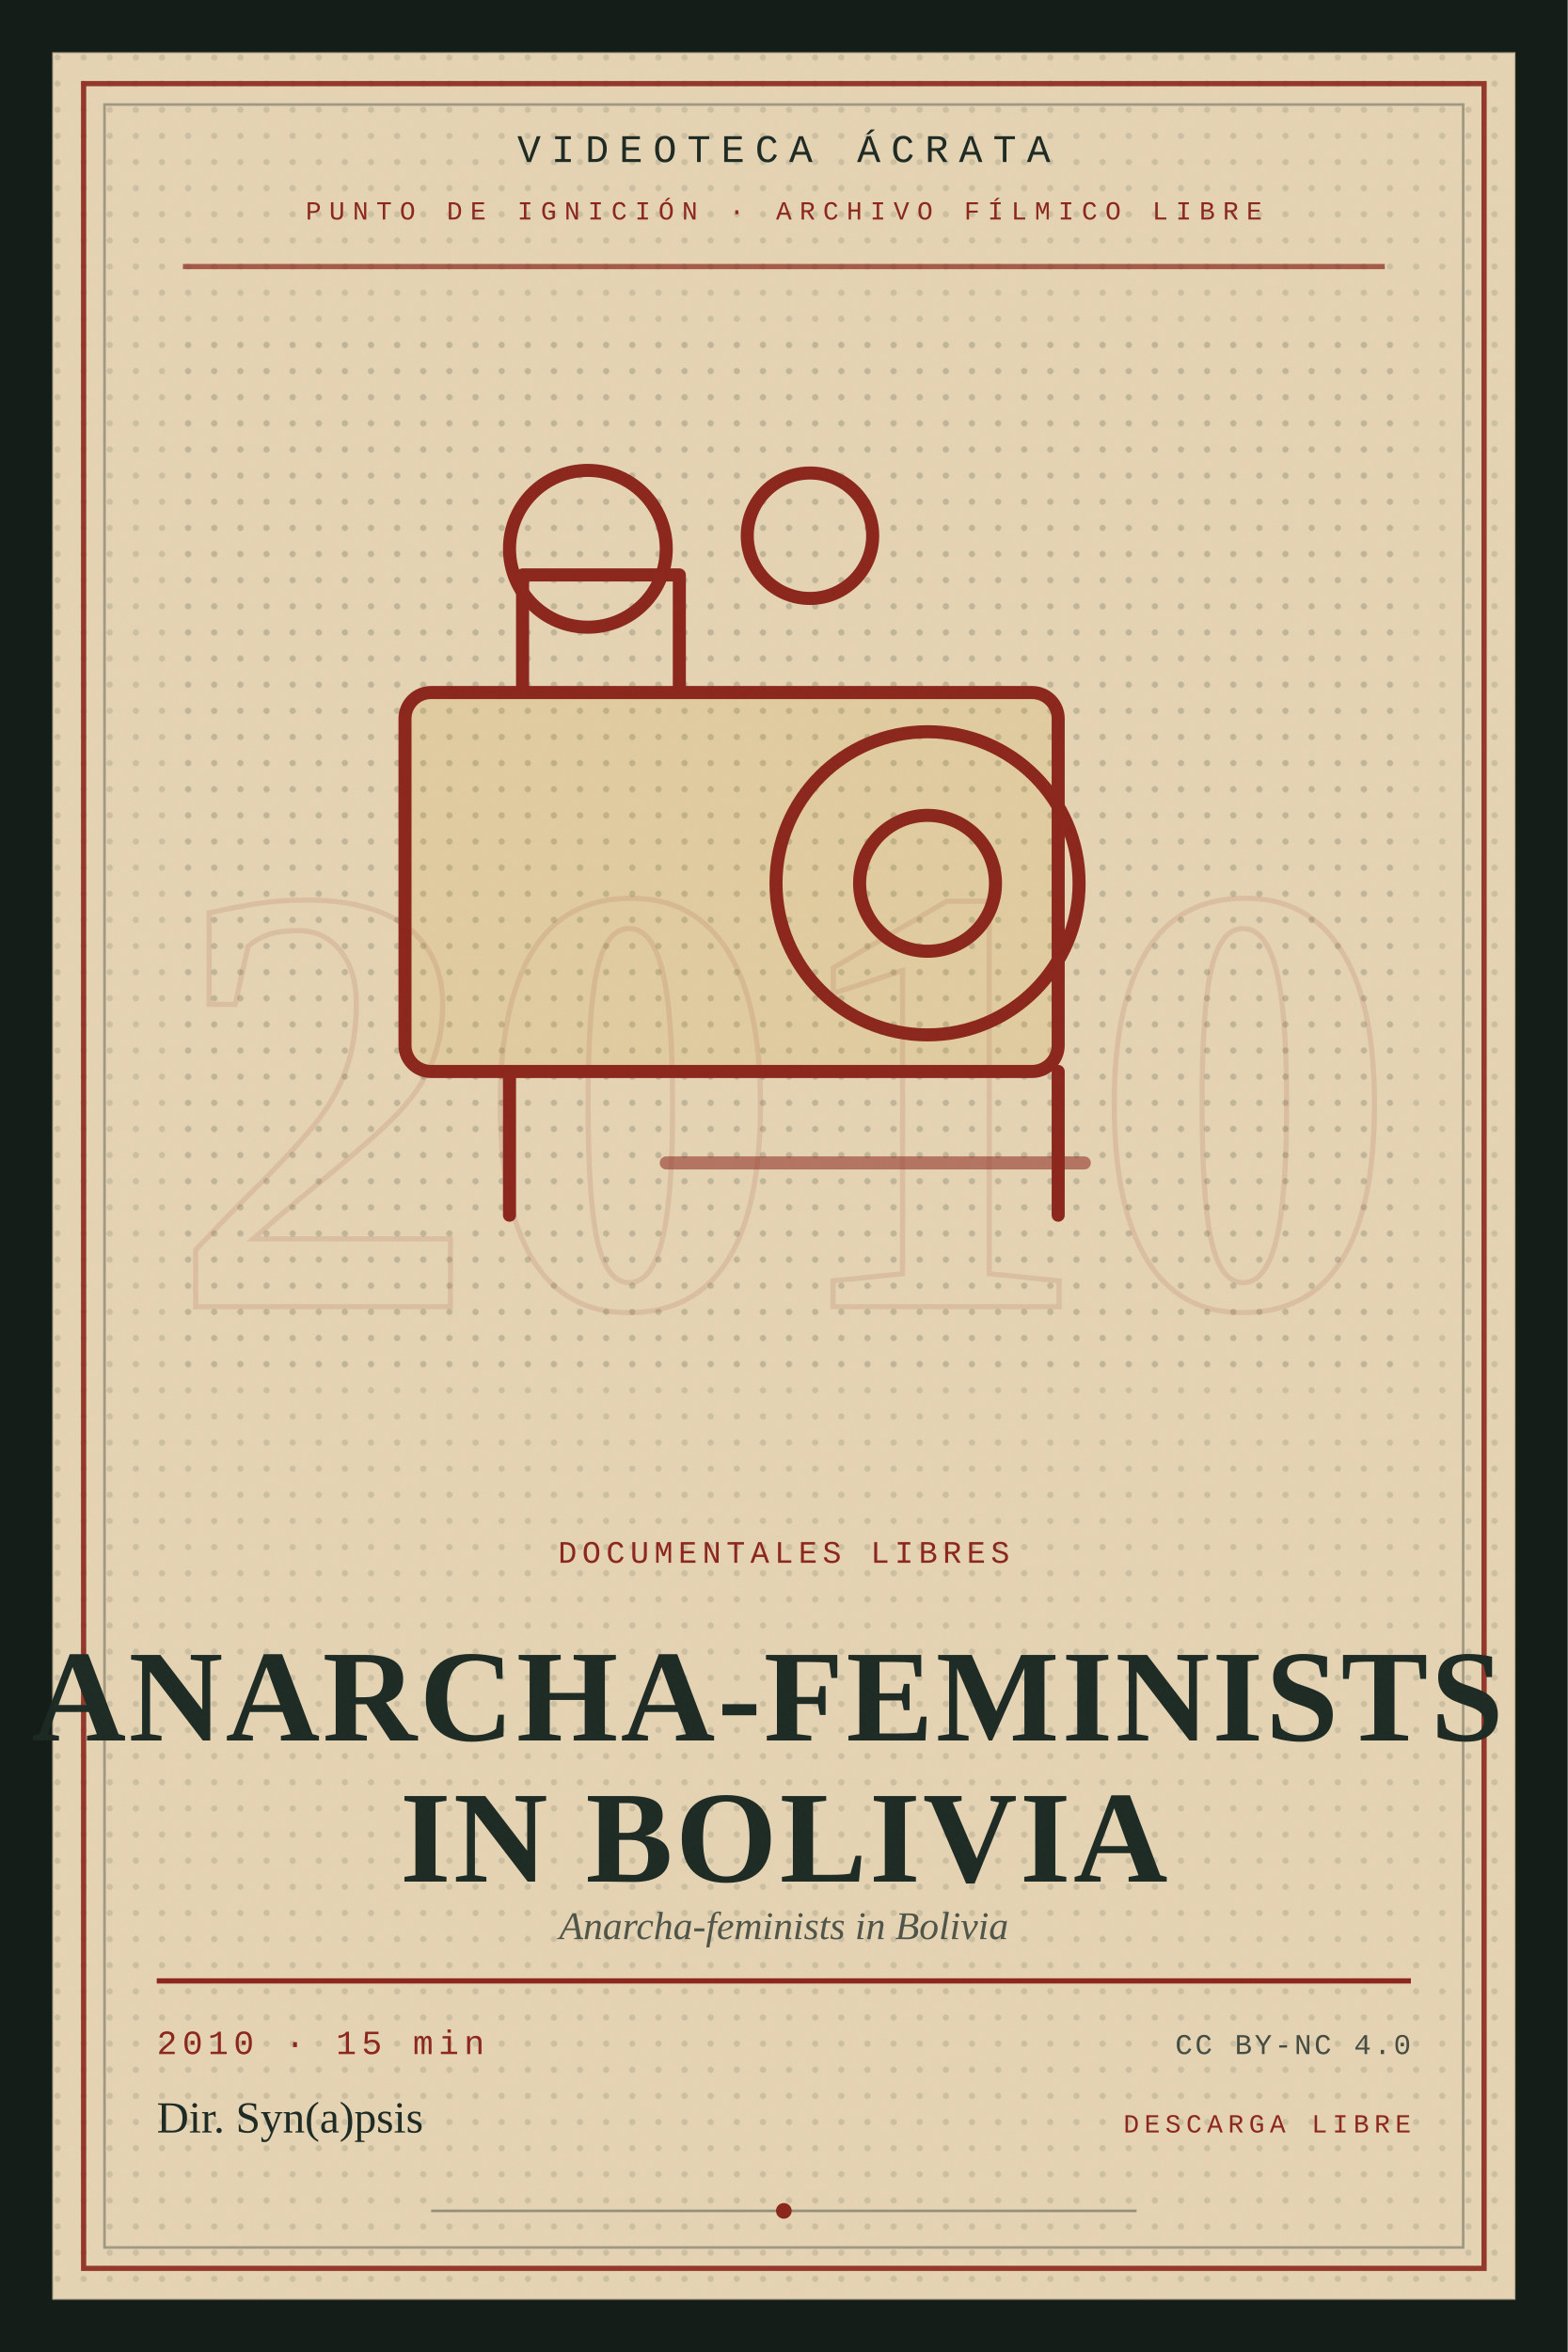
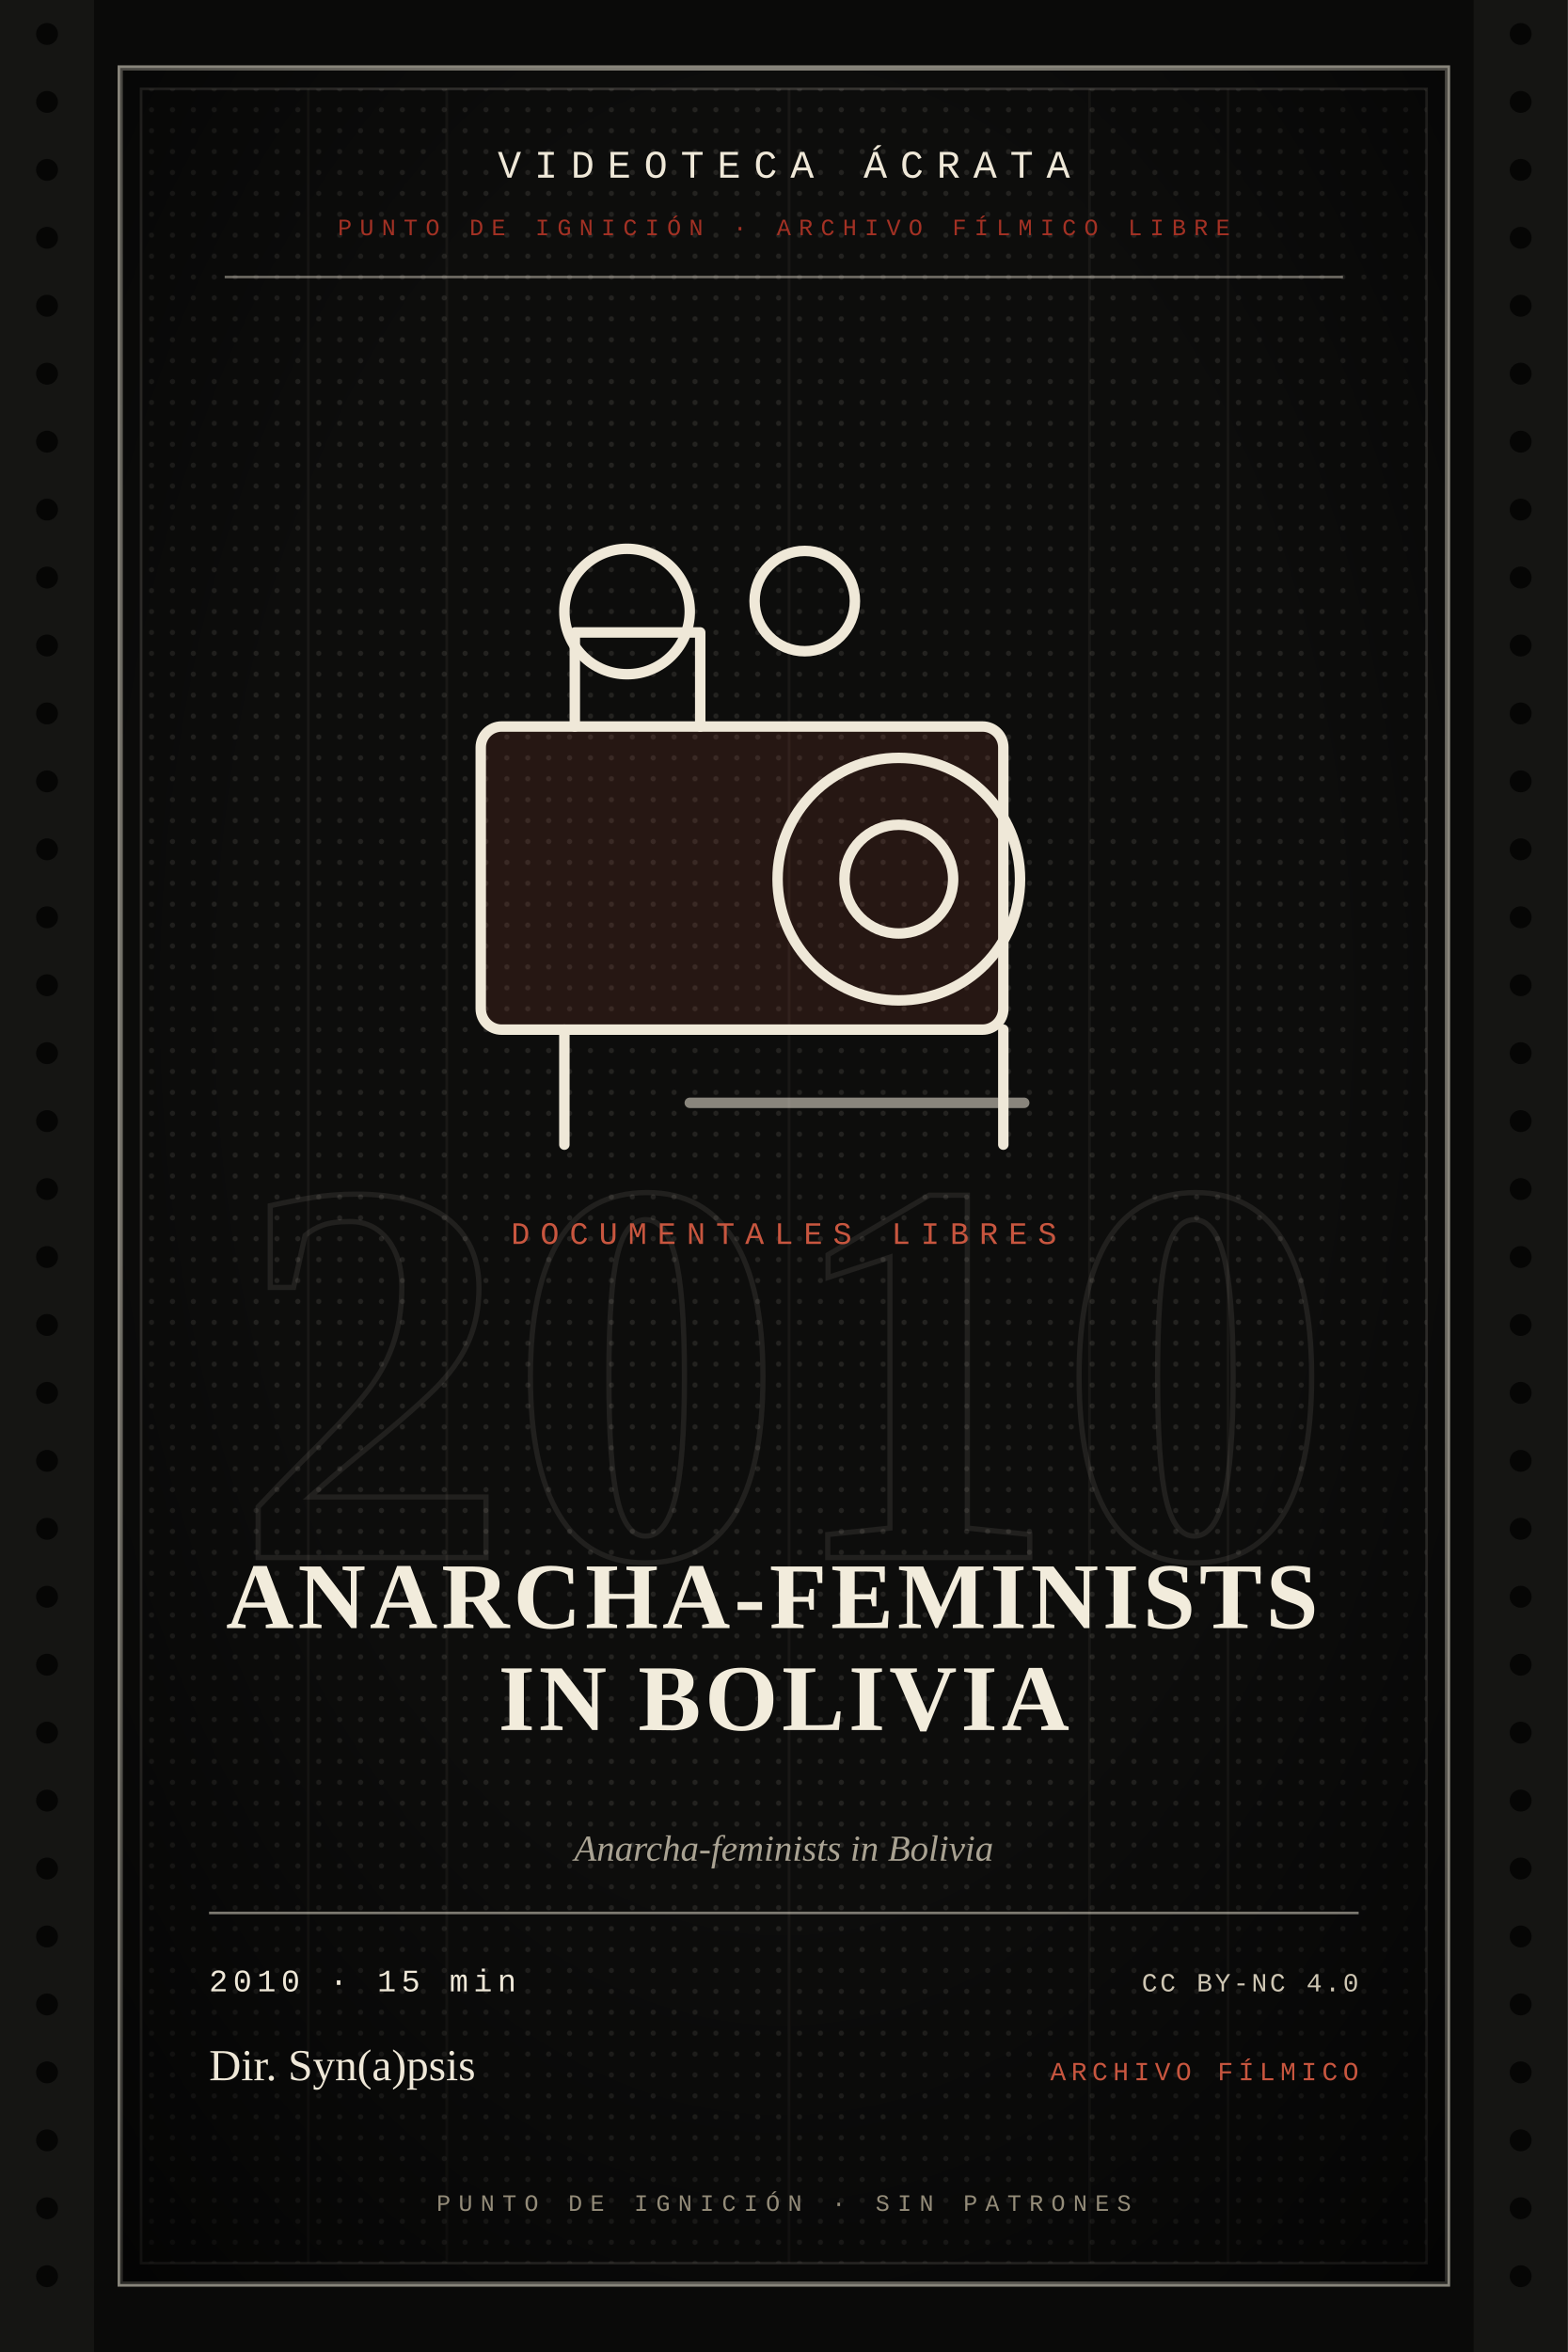
<svg xmlns="http://www.w3.org/2000/svg" viewBox="0 0 600 900" width="600" height="900" role="img" aria-labelledby="titulo-anarcha-feminists-in-bolivia desc-anarcha-feminists-in-bolivia">
  <defs>
-     <pattern id="trama" width="10" height="10" patternUnits="userSpaceOnUse">
-       <circle cx="2" cy="2" r="1.2" fill="#1d2a24" opacity=".18" />
+     <pattern id="grano-n" width="8" height="8" patternUnits="userSpaceOnUse">
+       <circle cx="2" cy="2" r="1" fill="#f2ecdc" opacity=".14" />
    </pattern>
-     <filter id="grano" x="0" y="0" width="100%" height="100%">
-       <feTurbulence type="fractalNoise" baseFrequency=".85" numOctaves="3" stitchTiles="stitch" result="ruido" />
-       <feColorMatrix in="ruido" type="saturate" values="0" result="gris" />
-       <feComponentTransfer in="gris" result="tenue">
-         <feFuncA type="table" tableValues="0 .12" />
-       </feComponentTransfer>
-       <feBlend in="SourceGraphic" in2="tenue" mode="multiply" />
-     </filter>
+     <radialGradient id="vineta-n" cx=".5" cy=".42" r=".78">
+       <stop offset="52%" stop-color="#000" stop-opacity="0" />
+       <stop offset="100%" stop-color="#000" stop-opacity=".72" />
+     </radialGradient>
  </defs>
-   <rect width="600" height="900" fill="#151d19" />
-   <rect x="20" y="20" width="560" height="860" fill="#e5d3b3" />
-   <rect x="20" y="20" width="560" height="860" fill="url(#trama)" opacity=".7" />
-   <rect x="32" y="32" width="536" height="836" fill="none" stroke="#8b261b" stroke-width="2" opacity=".9" />
-   <rect x="40" y="40" width="520" height="820" fill="none" stroke="#1d2a24" stroke-width="1" opacity=".35" />
-   <text x="300" y="62" text-anchor="middle" font-family="'Special Elite', 'Courier New', monospace" font-size="15" letter-spacing="4" fill="#1d2a24">VIDEOTECA ÁCRATA</text>
-   <text x="300" y="84" text-anchor="middle" font-family="'Special Elite', 'Courier New', monospace" font-size="10" letter-spacing="3" fill="#8b261b">PUNTO DE IGNICIÓN · ARCHIVO FÍLMICO LIBRE</text>
-   <path d="M70 102 L530 102" stroke="#8b261b" stroke-width="2" opacity=".7" />
-   <text x="300" y="500" text-anchor="middle" font-family="Georgia, 'Times New Roman', serif" font-weight="700" font-size="235" fill="none" stroke="#8b261b" stroke-width="2" opacity=".12">2010</text>
-   <rect x="65" y="125" width="470" height="405" fill="url(#trama)" opacity=".4" />
-   <g transform="translate(300 320) scale(1)">
+   <rect width="600" height="900" fill="#0a0a09" />
+   <rect x="0" y="0" width="36" height="900" fill="#151513" />
+   <rect x="564" y="0" width="36" height="900" fill="#151513" />
+   <g fill="#060605">
+     <circle cx="18" cy="13" r="4.2" />
+     <circle cx="582" cy="13" r="4.2" />
+     <circle cx="18" cy="39" r="4.2" />
+     <circle cx="582" cy="39" r="4.2" />
+     <circle cx="18" cy="65" r="4.2" />
+     <circle cx="582" cy="65" r="4.2" />
+     <circle cx="18" cy="91" r="4.2" />
+     <circle cx="582" cy="91" r="4.2" />
+     <circle cx="18" cy="117" r="4.2" />
+     <circle cx="582" cy="117" r="4.2" />
+     <circle cx="18" cy="143" r="4.2" />
+     <circle cx="582" cy="143" r="4.2" />
+     <circle cx="18" cy="169" r="4.2" />
+     <circle cx="582" cy="169" r="4.2" />
+     <circle cx="18" cy="195" r="4.2" />
+     <circle cx="582" cy="195" r="4.2" />
+     <circle cx="18" cy="221" r="4.2" />
+     <circle cx="582" cy="221" r="4.2" />
+     <circle cx="18" cy="247" r="4.2" />
+     <circle cx="582" cy="247" r="4.2" />
+     <circle cx="18" cy="273" r="4.2" />
+     <circle cx="582" cy="273" r="4.2" />
+     <circle cx="18" cy="299" r="4.2" />
+     <circle cx="582" cy="299" r="4.2" />
+     <circle cx="18" cy="325" r="4.2" />
+     <circle cx="582" cy="325" r="4.2" />
+     <circle cx="18" cy="351" r="4.2" />
+     <circle cx="582" cy="351" r="4.2" />
+     <circle cx="18" cy="377" r="4.2" />
+     <circle cx="582" cy="377" r="4.2" />
+     <circle cx="18" cy="403" r="4.2" />
+     <circle cx="582" cy="403" r="4.2" />
+     <circle cx="18" cy="429" r="4.2" />
+     <circle cx="582" cy="429" r="4.2" />
+     <circle cx="18" cy="455" r="4.2" />
+     <circle cx="582" cy="455" r="4.2" />
+     <circle cx="18" cy="481" r="4.2" />
+     <circle cx="582" cy="481" r="4.2" />
+     <circle cx="18" cy="507" r="4.2" />
+     <circle cx="582" cy="507" r="4.2" />
+     <circle cx="18" cy="533" r="4.2" />
+     <circle cx="582" cy="533" r="4.2" />
+     <circle cx="18" cy="559" r="4.2" />
+     <circle cx="582" cy="559" r="4.2" />
+     <circle cx="18" cy="585" r="4.2" />
+     <circle cx="582" cy="585" r="4.2" />
+     <circle cx="18" cy="611" r="4.2" />
+     <circle cx="582" cy="611" r="4.2" />
+     <circle cx="18" cy="637" r="4.2" />
+     <circle cx="582" cy="637" r="4.2" />
+     <circle cx="18" cy="663" r="4.2" />
+     <circle cx="582" cy="663" r="4.2" />
+     <circle cx="18" cy="689" r="4.2" />
+     <circle cx="582" cy="689" r="4.2" />
+     <circle cx="18" cy="715" r="4.2" />
+     <circle cx="582" cy="715" r="4.2" />
+     <circle cx="18" cy="741" r="4.2" />
+     <circle cx="582" cy="741" r="4.2" />
+     <circle cx="18" cy="767" r="4.2" />
+     <circle cx="582" cy="767" r="4.2" />
+     <circle cx="18" cy="793" r="4.2" />
+     <circle cx="582" cy="793" r="4.2" />
+     <circle cx="18" cy="819" r="4.2" />
+     <circle cx="582" cy="819" r="4.2" />
+     <circle cx="18" cy="845" r="4.2" />
+     <circle cx="582" cy="845" r="4.2" />
+     <circle cx="18" cy="871" r="4.2" />
+     <circle cx="582" cy="871" r="4.2" />
+   </g>
+   <rect x="46" y="26" width="508" height="848" fill="#0d0d0c" stroke="#efe8d8" stroke-width="2" stroke-opacity=".55" />
+   <rect x="54" y="34" width="492" height="832" fill="none" stroke="#efe8d8" stroke-width="1" stroke-opacity=".18" />
+   <rect x="54" y="34" width="492" height="832" fill="url(#grano-n)" opacity=".7" />
+   <g stroke="#efe8d8" stroke-opacity=".055" stroke-width="1">
+     <path d="M118 34V866" />
+     <path d="M171 34V866" />
+     <path d="M302 34V866" />
+     <path d="M417 34V866" />
+     <path d="M470 34V866" />
+   </g>
+   <rect x="46" y="26" width="508" height="848" fill="url(#vineta-n)" />
+   <text x="300" y="68" text-anchor="middle" font-family="'Courier Prime', 'Courier New', monospace" font-size="15" letter-spacing="5" fill="#efe8d8">VIDEOTECA ÁCRATA</text>
+   <text x="300" y="90" text-anchor="middle" font-family="'Courier Prime', 'Courier New', monospace" font-size="9" letter-spacing="3" fill="#a33124">PUNTO DE IGNICIÓN · ARCHIVO FÍLMICO LIBRE</text>
+   <path d="M86 106 L514 106" stroke="#efe8d8" stroke-width="1" stroke-opacity=".42" />
+   <text x="300" y="596" text-anchor="middle" font-family="Georgia, 'Times New Roman', serif" font-weight="700" font-size="210" fill="none" stroke="#efe8d8" stroke-width="2" stroke-opacity=".09">2010</text>
+   <g transform="translate(300 322) scale(0.8)">
    <g>
-       <rect x="-145" y="-55" width="250" height="145" rx="10" fill="#c59b27" opacity=".14" />
-       <rect x="-145" y="-55" width="250" height="145" rx="10" fill="none" stroke="#8b261b" stroke-width="5" stroke-linecap="round" stroke-linejoin="round" />
-       <path d="M-100 -55 L-100 -100 L-40 -100 L-40 -55" fill="none" stroke="#8b261b" stroke-width="5" stroke-linecap="round" stroke-linejoin="round" />
-       <circle cx="55" cy="18" r="58" fill="none" stroke="#8b261b" stroke-width="5" stroke-linecap="round" stroke-linejoin="round" />
-       <circle cx="55" cy="18" r="26" fill="none" stroke="#8b261b" stroke-width="5" stroke-linecap="round" stroke-linejoin="round" />
-       <circle cx="-75" cy="-110" r="30" fill="none" stroke="#8b261b" stroke-width="5" stroke-linecap="round" stroke-linejoin="round" />
-       <circle cx="10" cy="-115" r="24" fill="none" stroke="#8b261b" stroke-width="5" stroke-linecap="round" stroke-linejoin="round" />
-       <path d="M-105 90 L-105 145 M105 90 L105 145" fill="none" stroke="#8b261b" stroke-width="5" stroke-linecap="round" stroke-linejoin="round" />
-       <path d="M-45 125 L115 125" fill="none" stroke="#8b261b" stroke-width="5" stroke-linecap="round" stroke-linejoin="round" opacity=".55" />
+       <rect x="-145" y="-55" width="250" height="145" rx="10" fill="#c8563f" opacity=".14" />
+       <rect x="-145" y="-55" width="250" height="145" rx="10" fill="none" stroke="#efe8d8" stroke-width="5" stroke-linecap="round" stroke-linejoin="round" />
+       <path d="M-100 -55 L-100 -100 L-40 -100 L-40 -55" fill="none" stroke="#efe8d8" stroke-width="5" stroke-linecap="round" stroke-linejoin="round" />
+       <circle cx="55" cy="18" r="58" fill="none" stroke="#efe8d8" stroke-width="5" stroke-linecap="round" stroke-linejoin="round" />
+       <circle cx="55" cy="18" r="26" fill="none" stroke="#efe8d8" stroke-width="5" stroke-linecap="round" stroke-linejoin="round" />
+       <circle cx="-75" cy="-110" r="30" fill="none" stroke="#efe8d8" stroke-width="5" stroke-linecap="round" stroke-linejoin="round" />
+       <circle cx="10" cy="-115" r="24" fill="none" stroke="#efe8d8" stroke-width="5" stroke-linecap="round" stroke-linejoin="round" />
+       <path d="M-105 90 L-105 145 M105 90 L105 145" fill="none" stroke="#efe8d8" stroke-width="5" stroke-linecap="round" stroke-linejoin="round" />
+       <path d="M-45 125 L115 125" fill="none" stroke="#efe8d8" stroke-width="5" stroke-linecap="round" stroke-linejoin="round" opacity=".55" />
    </g>
  </g>
-   <text x="300" y="598" text-anchor="middle" font-family="'Special Elite', 'Courier New', monospace" font-size="12" letter-spacing="2" fill="#8b261b">DOCUMENTALES LIBRES</text>
-   <text text-anchor="middle" font-family="Georgia, 'Times New Roman', serif" font-weight="700" font-size="50" letter-spacing="1" fill="#1d2a24">
-     <tspan x="300" y="666">ANARCHA-FEMINISTS</tspan>
-     <tspan x="300" y="720">IN BOLIVIA</tspan>
+   <text x="300" y="476" text-anchor="middle" font-family="'Courier Prime', 'Courier New', monospace" font-size="12" letter-spacing="4" fill="#c8563f">DOCUMENTALES LIBRES</text>
+   <text text-anchor="middle" font-family="Georgia, 'Times New Roman', serif" font-weight="700" font-size="36" letter-spacing="1.5" fill="#f2ecdc">
+     <tspan x="300" y="623">ANARCHA-FEMINISTS</tspan>
+     <tspan x="300" y="662">IN BOLIVIA</tspan>
  </text>
-   <text x="300" y="742" text-anchor="middle" font-family="Georgia, 'Times New Roman', serif" font-style="italic" font-size="15" fill="#1d2a24" opacity=".75">Anarcha-feminists in Bolivia</text>
-   <path d="M60 758 L540 758" stroke="#8b261b" stroke-width="2" />
-   <text x="60" y="786" font-family="'Special Elite', 'Courier New', monospace" font-size="13" letter-spacing="2" fill="#8b261b">2010 · 15 min</text>
-   <text x="540" y="786" text-anchor="end" font-family="'Special Elite', 'Courier New', monospace" font-size="11" letter-spacing="1" fill="#1d2a24" opacity=".8">CC BY-NC 4.0</text>
-   <text x="60" y="816" font-family="Georgia, 'Times New Roman', serif" font-size="17" fill="#1d2a24">Dir. Syn(a)psis</text>
-   <text x="540" y="816" text-anchor="end" font-family="'Special Elite', 'Courier New', monospace" font-size="10" letter-spacing="2" fill="#8b261b">DESCARGA LIBRE</text>
-   <g transform="translate(300 846)">
-     <path d="M-135 0 L135 0" stroke="#1d2a24" stroke-width="1" opacity=".4" />
-     <circle cx="0" cy="0" r="3" fill="#8b261b" />
-   </g>
-   <rect x="20" y="20" width="560" height="860" fill="none" stroke="#1d2a24" stroke-width="1" opacity=".2" filter="url(#grano)" />
+   <text x="300" y="712" text-anchor="middle" font-family="Georgia, 'Times New Roman', serif" font-style="italic" font-size="14" fill="#cfc7b4" opacity=".8">Anarcha-feminists in Bolivia</text>
+   <path d="M80 732 L520 732" stroke="#efe8d8" stroke-width="1" stroke-opacity=".5" />
+   <text x="80" y="762" font-family="'Courier Prime', 'Courier New', monospace" font-size="12" letter-spacing="2" fill="#efe8d8">2010 · 15 min</text>
+   <text x="520" y="762" text-anchor="end" font-family="'Courier Prime', 'Courier New', monospace" font-size="10" letter-spacing="1" fill="#cfc7b4">CC BY-NC 4.0</text>
+   <text x="80" y="796" font-family="Georgia, 'Times New Roman', serif" font-size="17" fill="#efe8d8">Dir. Syn(a)psis</text>
+   <text x="520" y="796" text-anchor="end" font-family="'Courier Prime', 'Courier New', monospace" font-size="10" letter-spacing="2" fill="#c8563f">ARCHIVO FÍLMICO</text>
+   <text x="300" y="846" text-anchor="middle" font-family="'Courier Prime', 'Courier New', monospace" font-size="9" letter-spacing="3" fill="#948c79">PUNTO DE IGNICIÓN · SIN PATRONES</text>
</svg>
